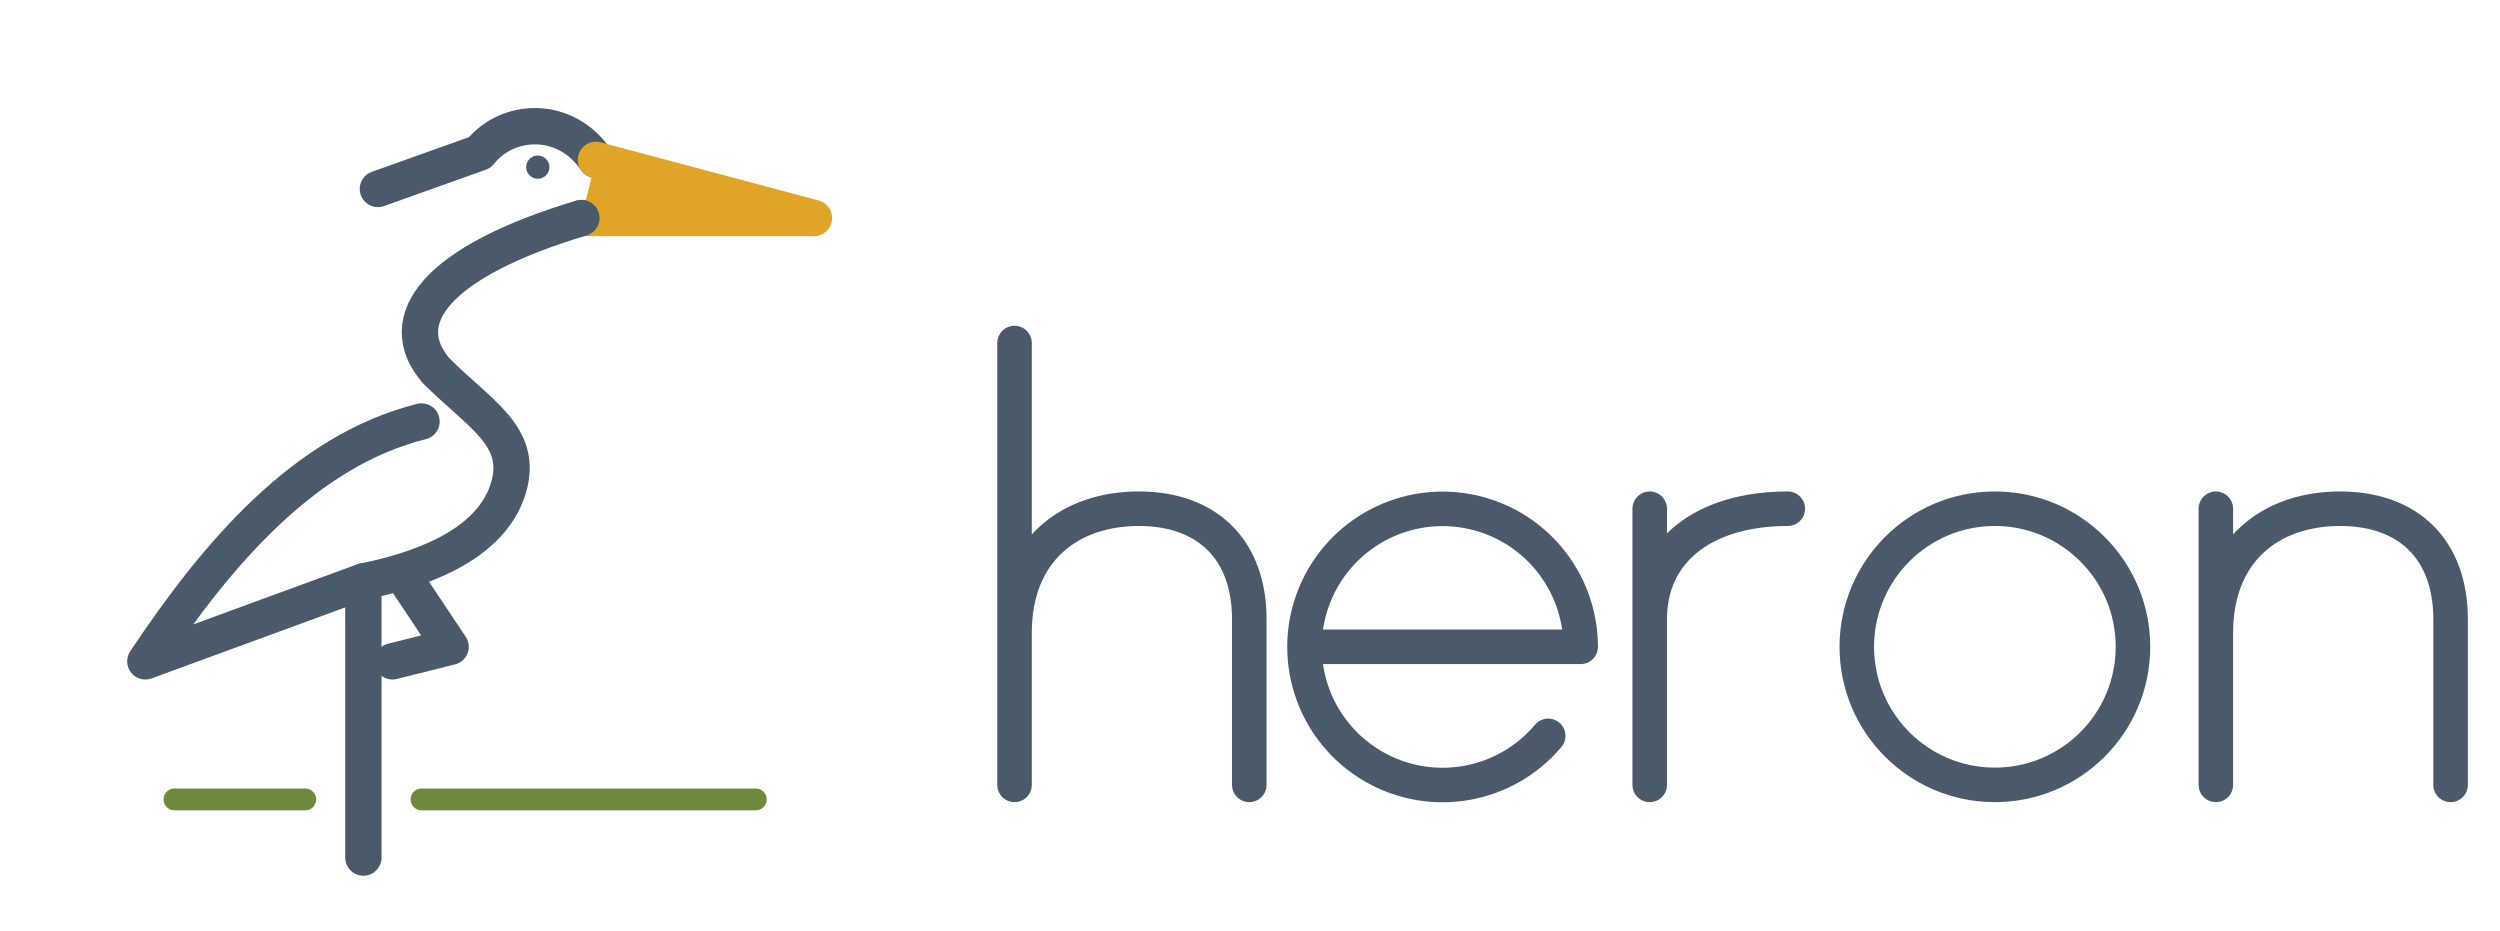
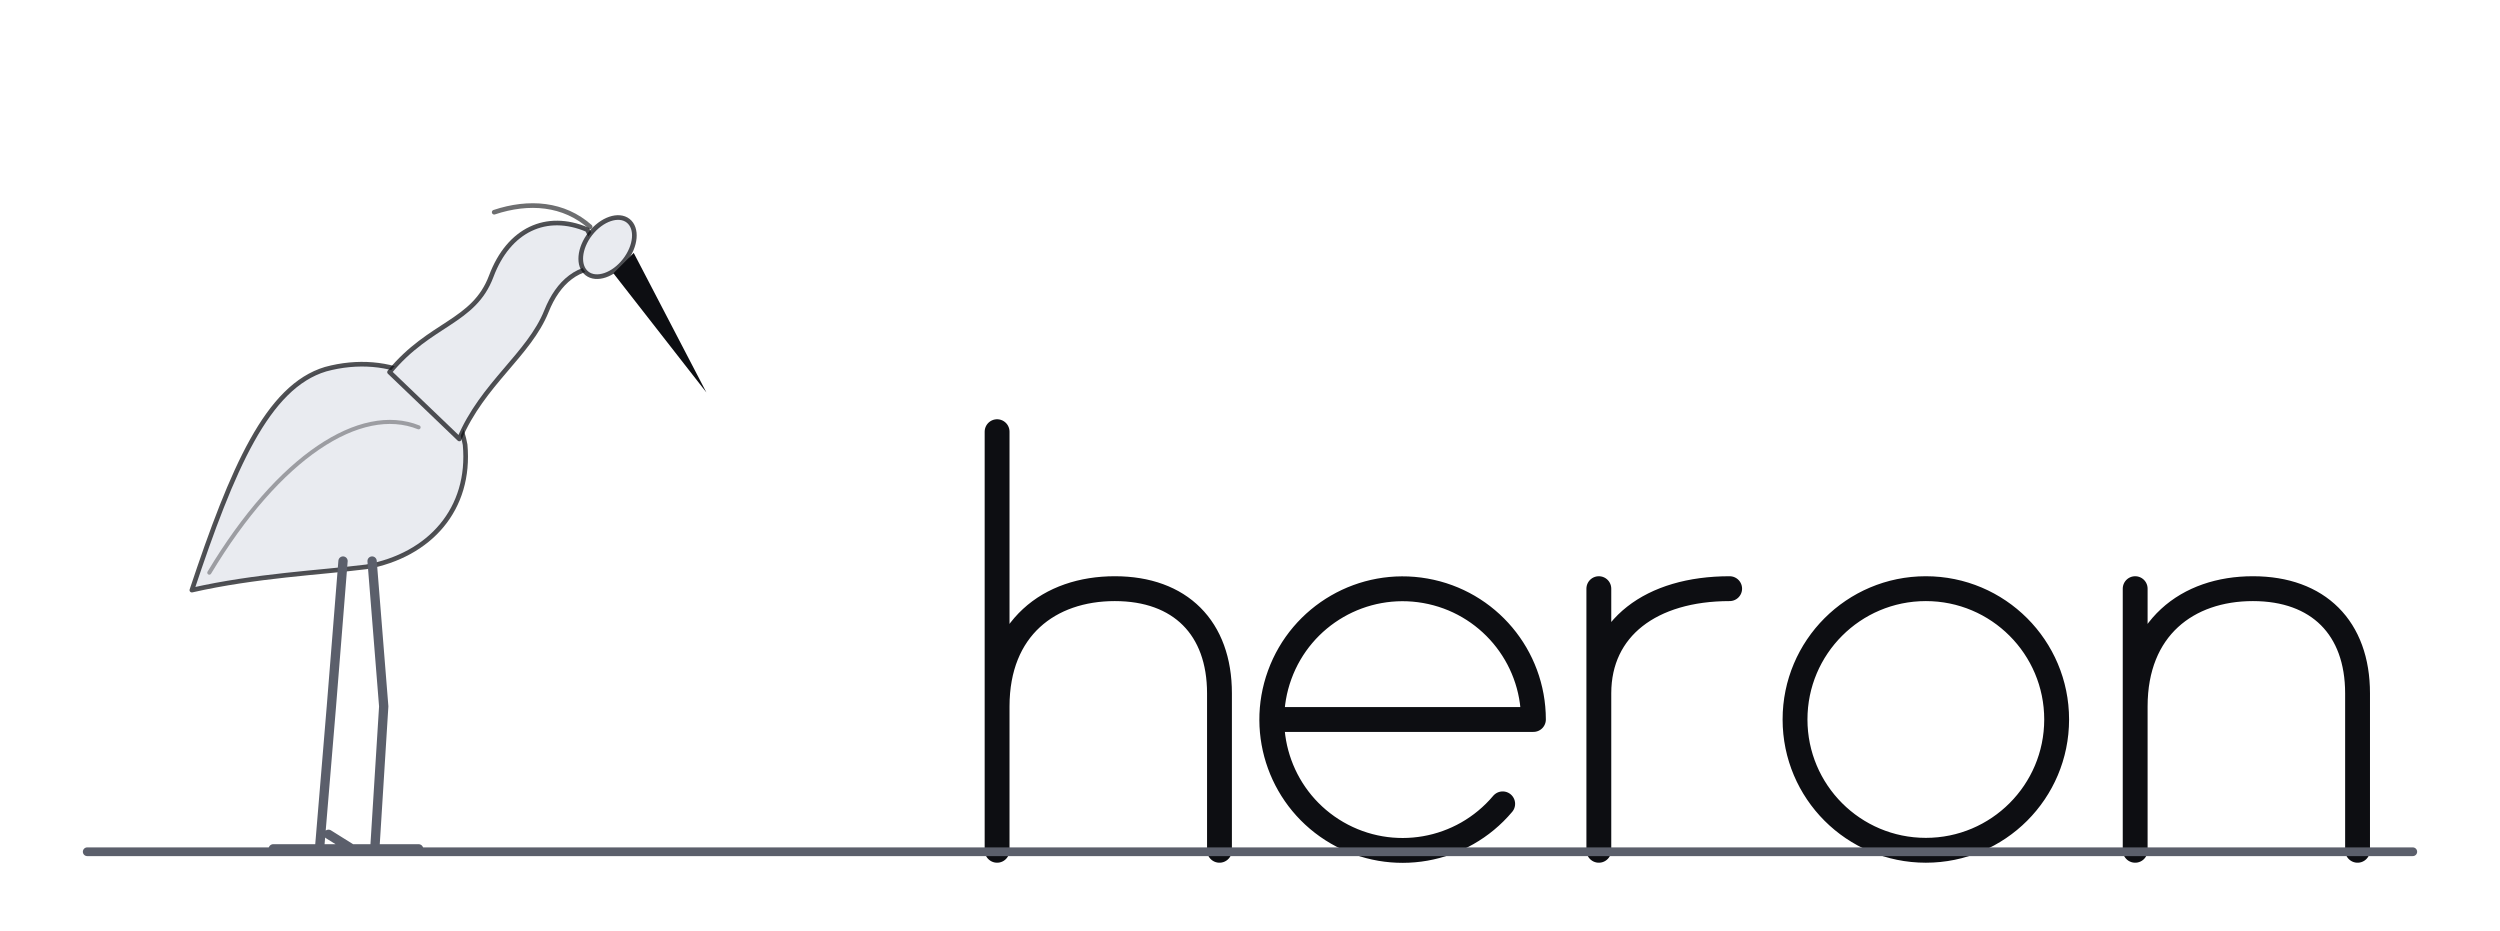
<svg xmlns="http://www.w3.org/2000/svg" width="344" height="128" viewBox="0 0 344 128" role="img" aria-label="Heron">
-   <g fill="none" stroke-width="5" stroke-linecap="round" stroke-linejoin="round">
-     <path d="M52 26 L66 21 C70 16 78 16 82 22" stroke="#4A5A6A" />
-     <path d="M82 22 L112 30 L80 30" stroke="#E0A526" fill="#E0A526" />
-     <path d="M80 30 C60 36 54 44 60 51 C66 57 72 60 70 67 C68 74 60 78 50 80 L20 91 C30 76 42 62 58 58" stroke="#4A5A6A" />
-     <path d="M50 80 V118" stroke="#4A5A6A" />
-     <path d="M56 80 L62 89 L54 91" stroke="#4A5A6A" />
-     <circle cx="74" cy="23" r="1.6" fill="#4A5A6A" stroke="none" />
-     <path d="M24 110 H42 M58 110 H104" stroke="#6E8B3D" stroke-width="3" />
+   <g transform="translate(104 6) scale(-0.4 0.4)">
+     <g fill="#E9EBF0" stroke="#0D0E12" stroke-opacity="0.72" stroke-width="1.6" stroke-linejoin="round">
+       <path d="M100 138 C104 116 126 106 148 112 C168 118 180 146 194 188 C172 183 150 182 134 180 C112 176 98 160 100 138 Z" />
+       <path d="M126 113 C112 96 97 96 91 80 C85 64 72 58 58 64 L51 77 C61 76 68 82 72 92 C78 107 94 117 102 136 Z" />
+       <ellipse cx="51" cy="70" rx="11.5" ry="7.5" transform="rotate(52 51 70)" />
+     </g>
+     <path d="M42 72 L49 79 L17 120 Z" fill="#0D0E12" />
+     <g fill="none" stroke-linecap="round" stroke-linejoin="round">
+       <path d="M116 132 C136 124 164 142 188 182" stroke="#0D0E12" stroke-opacity="0.35" stroke-width="1.4" />
+       <path d="M57 63 C66 55 78 54 90 58" stroke="#0D0E12" stroke-opacity="0.6" stroke-width="1.6" />
+       <path d="M132 178 L128 228 L131 276 M142 178 L146 228 L150 276 M116 277 H139 M139 277 L147 272 M140 277 H166" stroke="#5B5F6B" stroke-width="3.2" />
+     </g>
  </g>
-   <g transform="translate(132 32) scale(0.95)">
-     <path d="M8 16 V80 M8 58 C8 46 16 40 26 40 C36 40 42 46 42 56 V80 M50 60 H90 A20 20 0 1 0 85.3 72.9 M100 40 V80 M100 56 C100 46 108 40 120 40 M150 40 A20 20 0 1 1 149.99 40 Z M182 40 V80 M182 58 C182 46 190 40 200 40 C210 40 216 46 216 56 V80" stroke="#4A5A6A" fill="none" stroke-width="5" stroke-linecap="round" stroke-linejoin="round" />
+   <g transform="translate(130 45) scale(0.9)">
+     <path d="M8 16 V80 M8 58 C8 46 16 40 26 40 C36 40 42 46 42 56 V80 M50 60 H90 A20 20 0 1 0 85.3 72.9 M100 40 V80 M100 56 C100 46 108 40 120 40 M150 40 A20 20 0 1 1 149.99 40 Z M182 40 V80 M182 58 C182 46 190 40 200 40 C210 40 216 46 216 56 V80" fill="none" stroke="#0D0E12" stroke-width="3.8" stroke-linecap="round" stroke-linejoin="round" />
  </g>
+   <path d="M12 117.2 H332" stroke="#5B5F6B" stroke-width="1.2" stroke-linecap="round" />
</svg>
